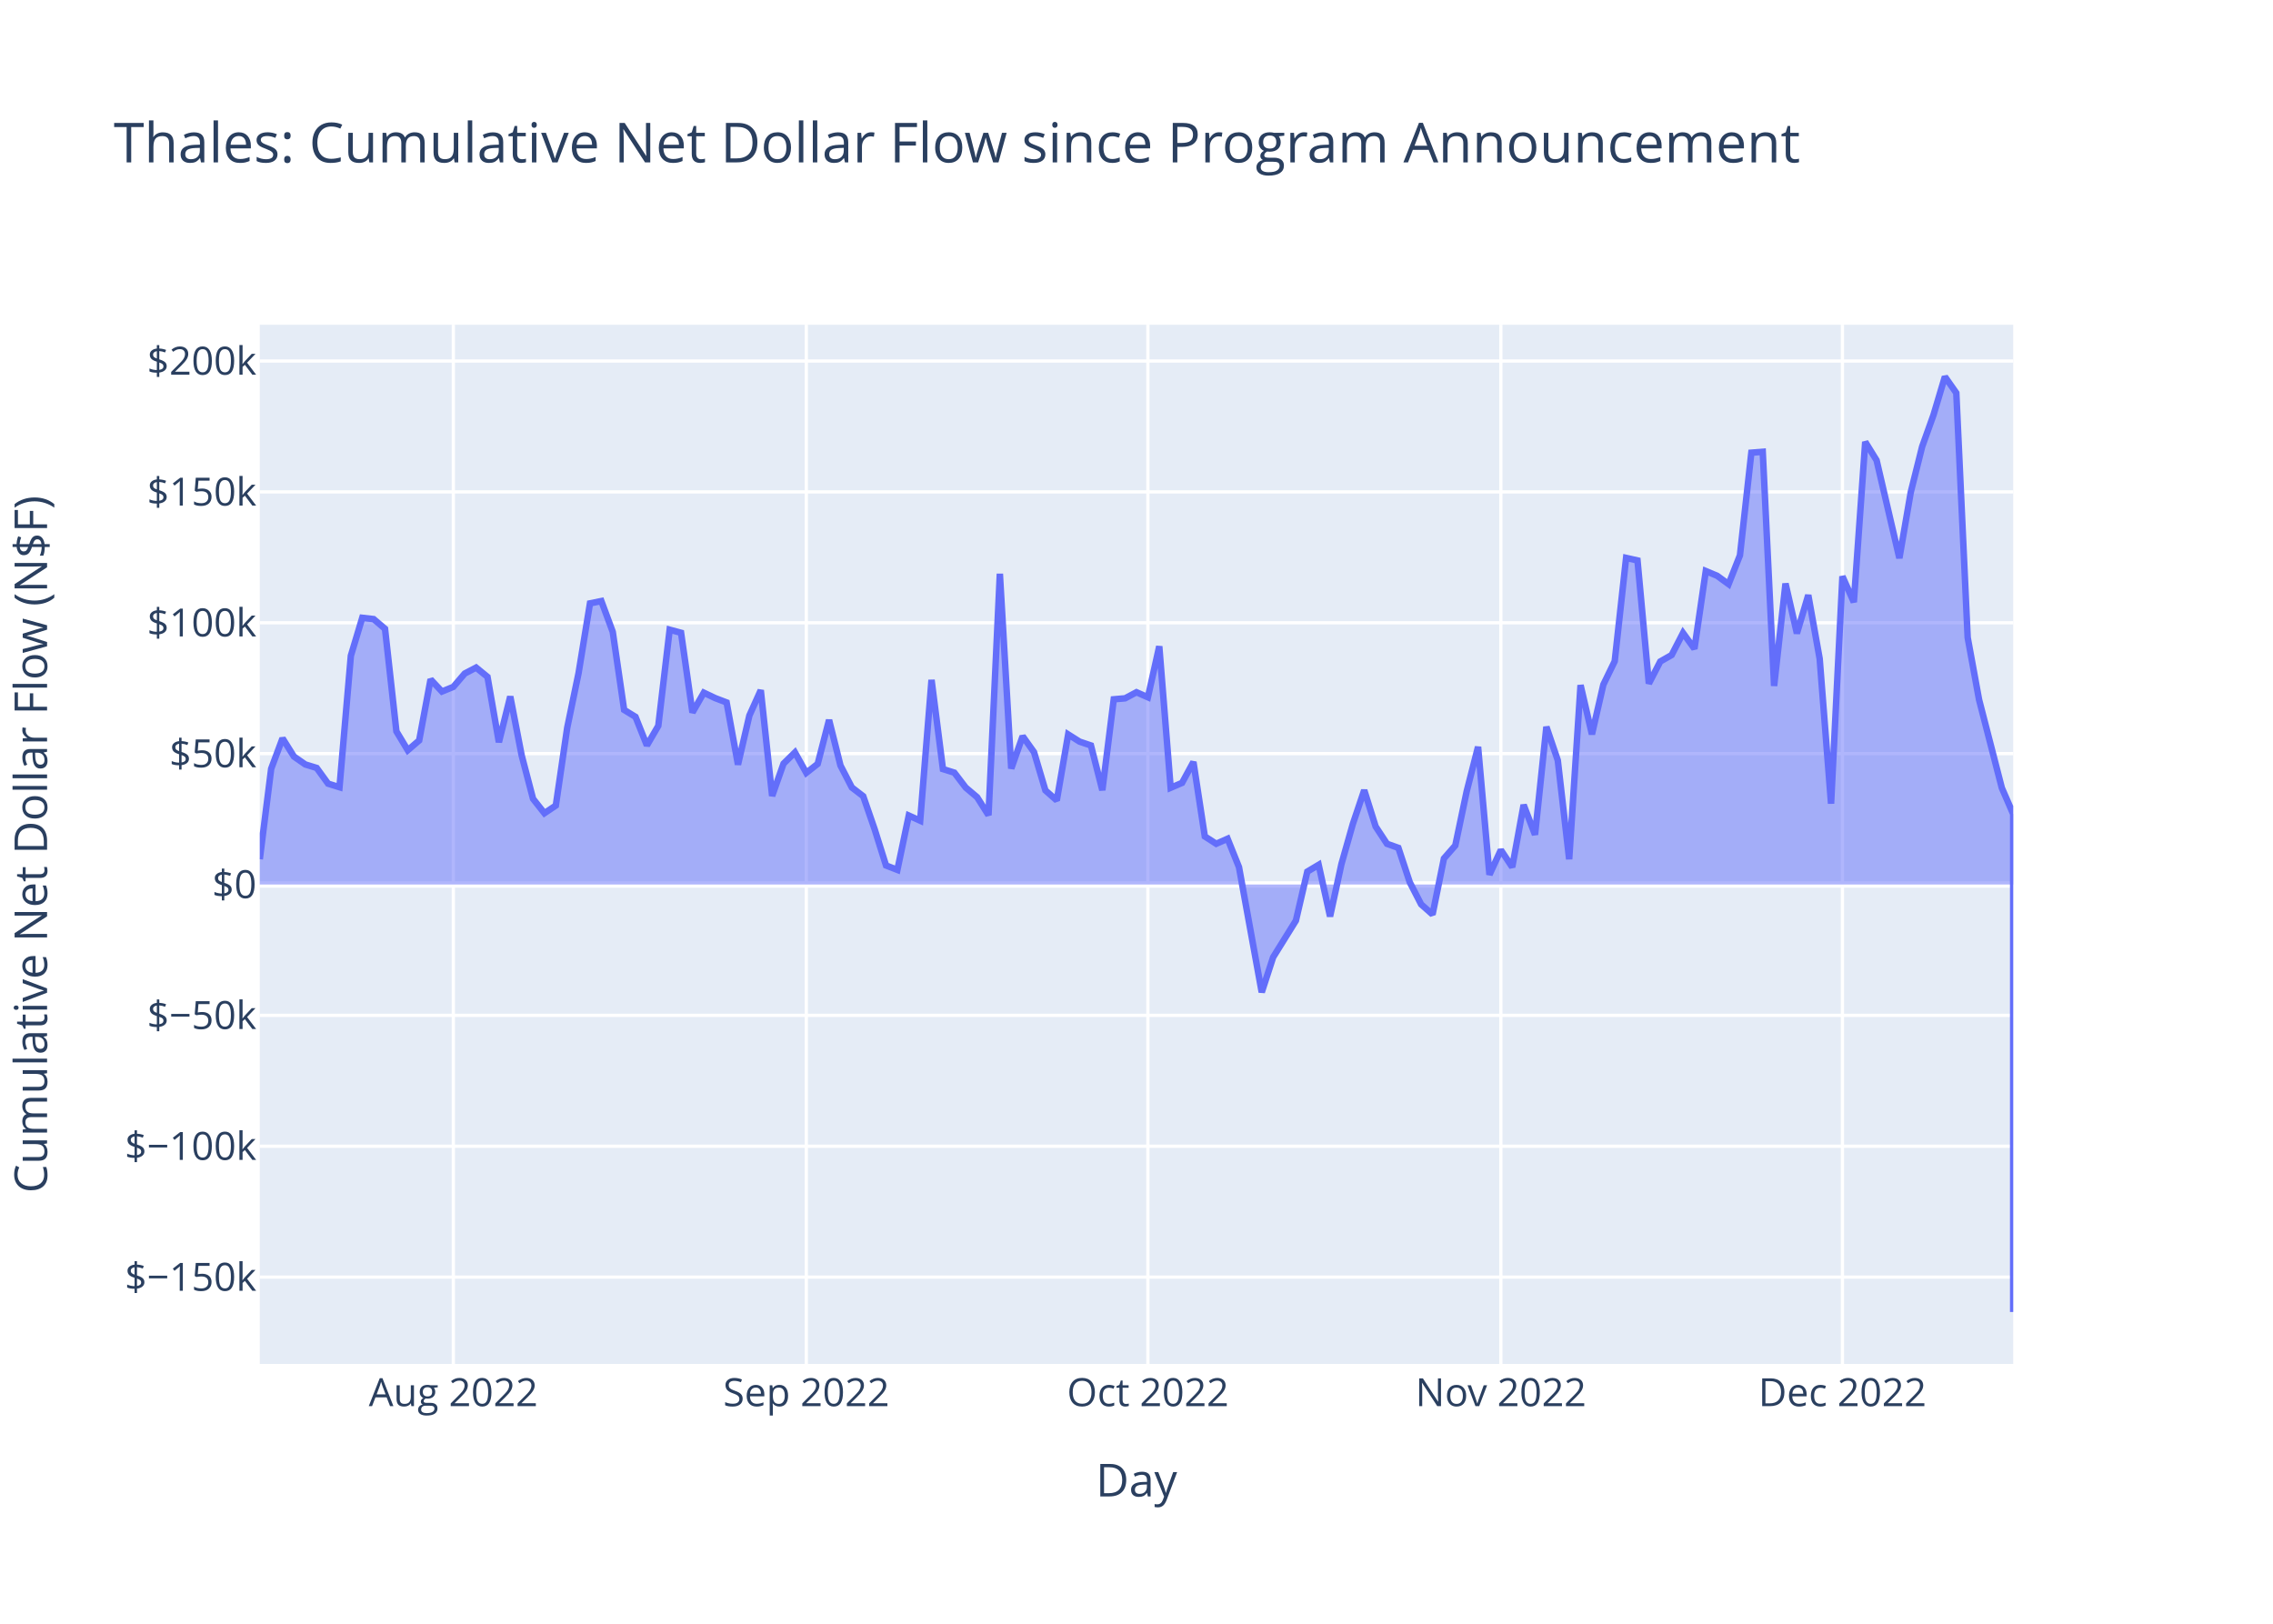
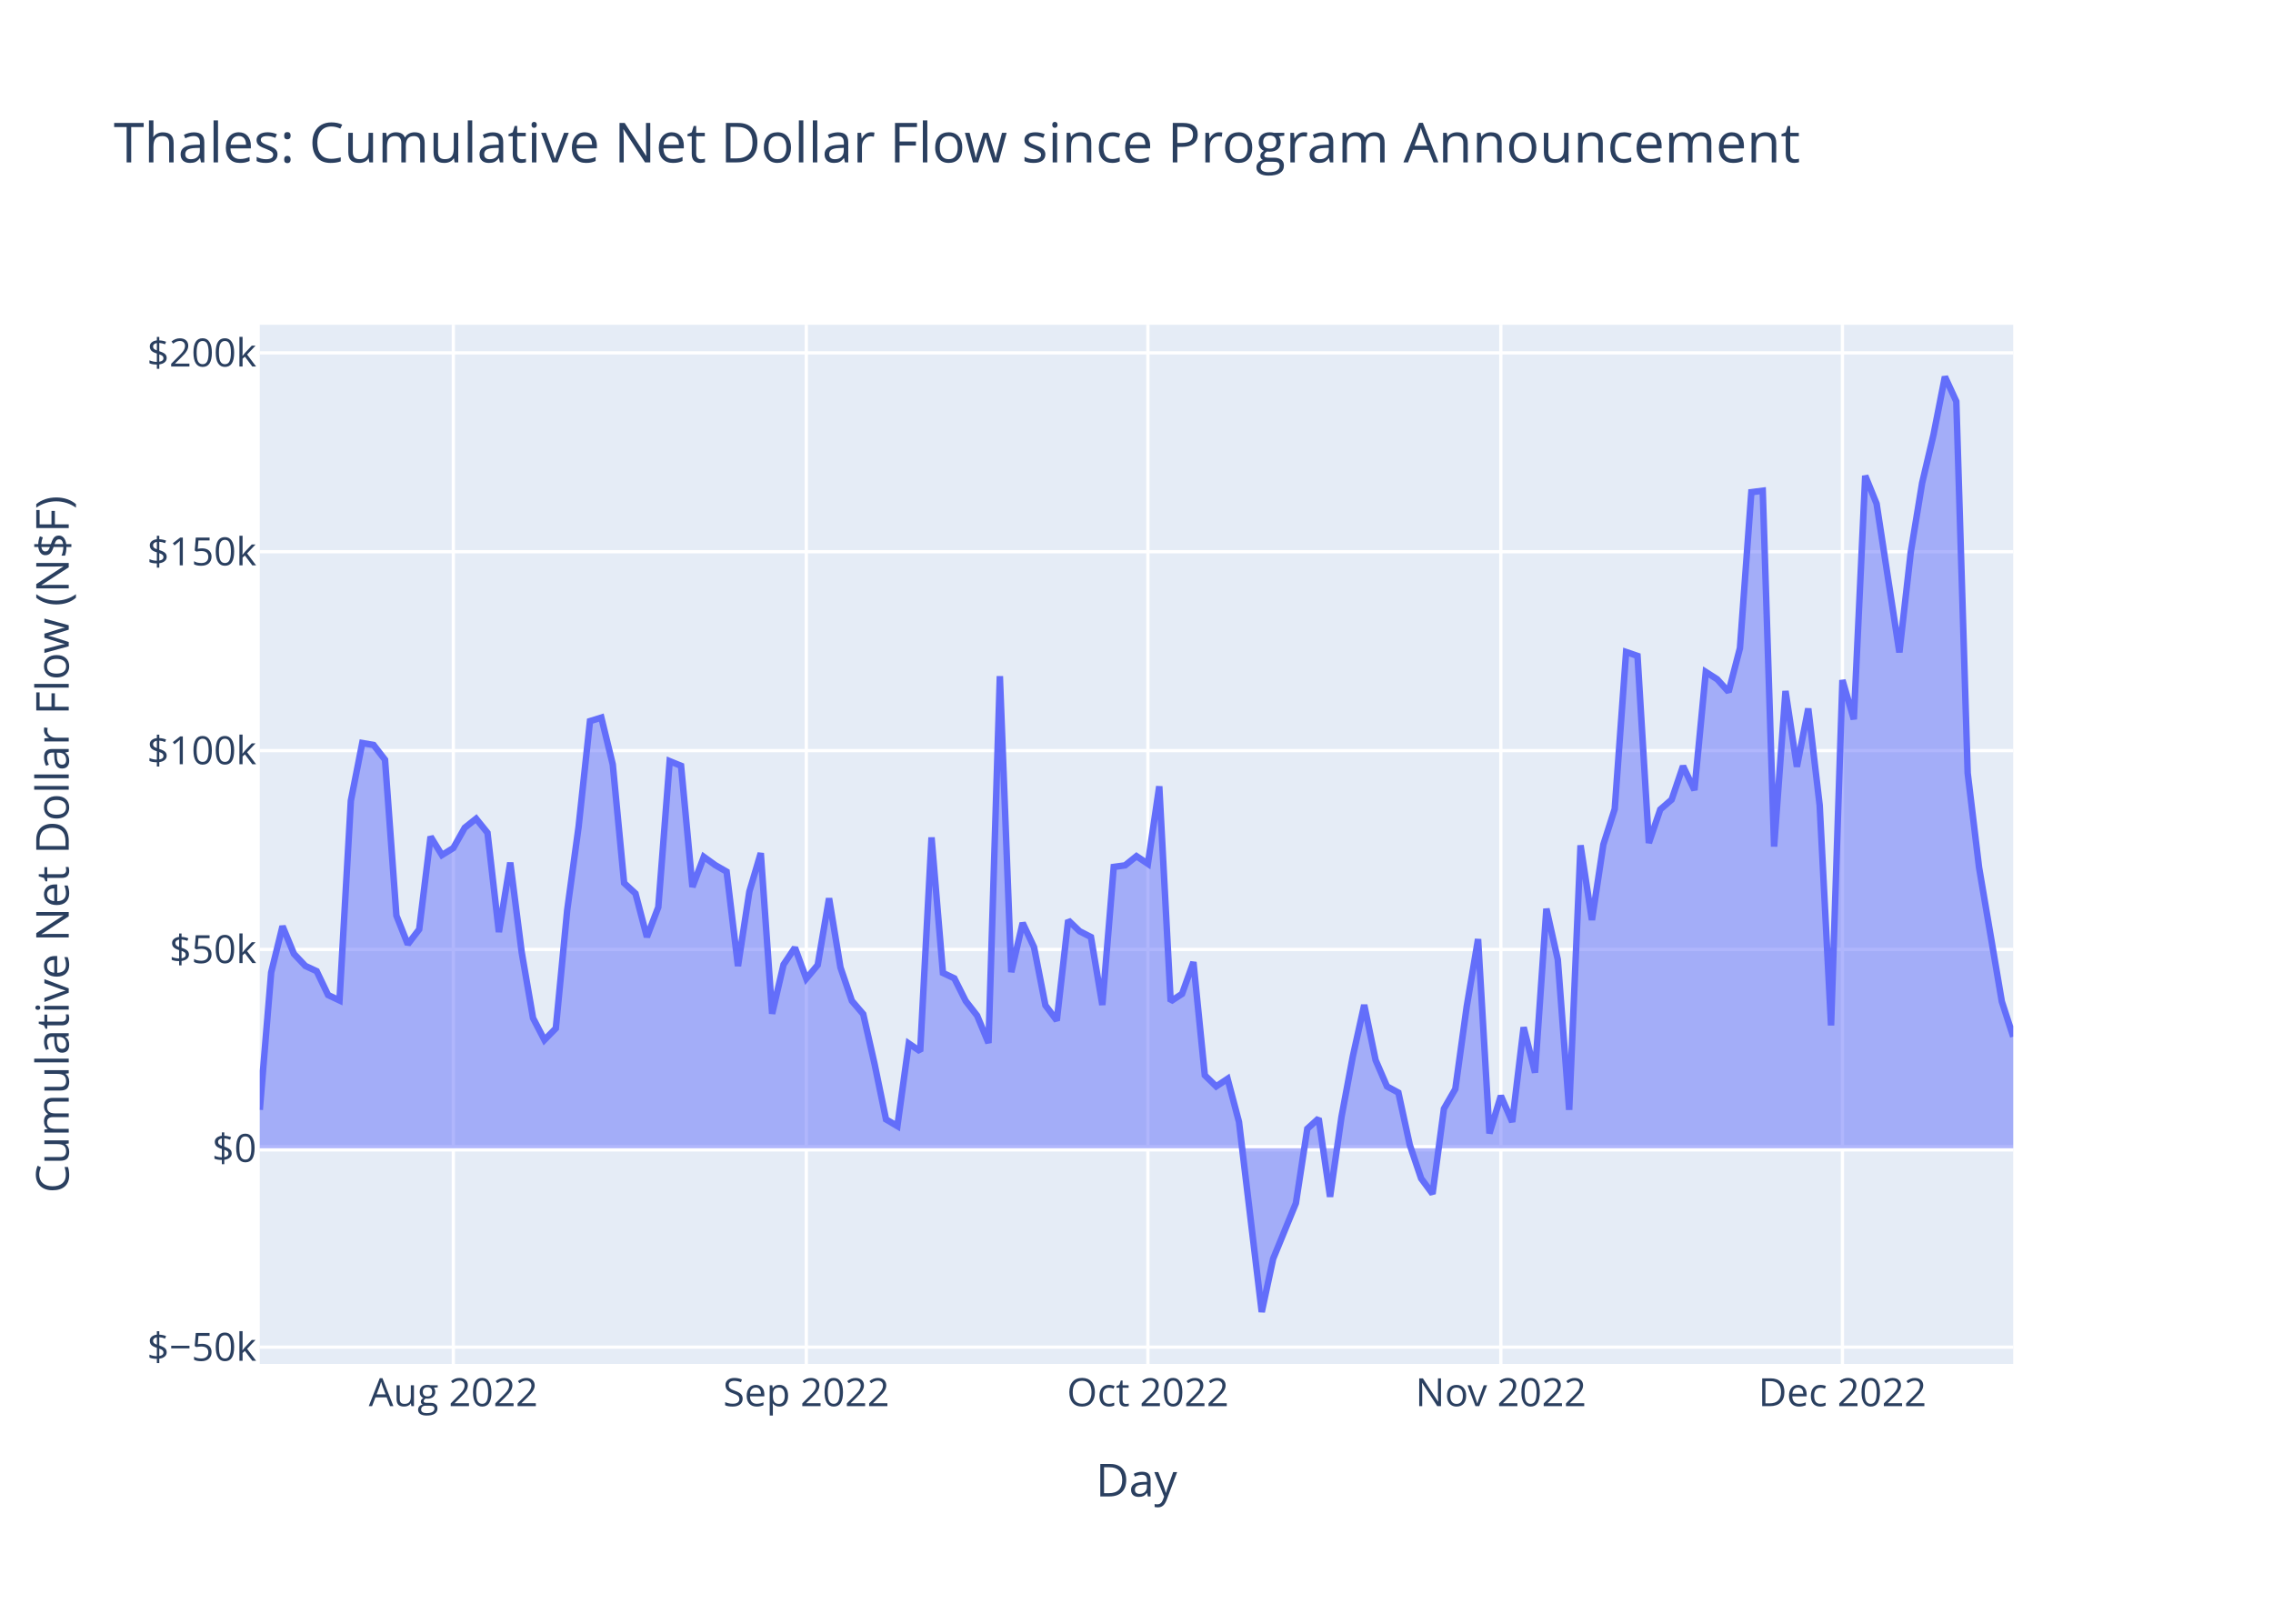
<svg xmlns="http://www.w3.org/2000/svg" class="main-svg" width="700" height="500" style="" viewBox="0 0 700 500">
  <rect x="0" y="0" width="700" height="500" style="fill: rgb(255, 255, 255); fill-opacity: 1;" />
-   <defs id="defs-063182">
+   <defs id="defs-ae3187">
    <g class="clips">
-       <clipPath id="clip063182xyplot" class="plotclip">
+       <clipPath id="clipae3187xyplot" class="plotclip">
        <rect width="540" height="320" />
      </clipPath>
-       <clipPath class="axesclip" id="clip063182x">
+       <clipPath class="axesclip" id="clipae3187x">
        <rect x="80" y="0" width="540" height="500" />
      </clipPath>
-       <clipPath class="axesclip" id="clip063182y">
+       <clipPath class="axesclip" id="clipae3187y">
        <rect x="0" y="100" width="700" height="320" />
      </clipPath>
-       <clipPath class="axesclip" id="clip063182xy">
+       <clipPath class="axesclip" id="clipae3187xy">
        <rect x="80" y="100" width="540" height="320" />
      </clipPath>
    </g>
    <g class="gradients" />
    <g class="patterns" />
  </defs>
  <g class="bglayer">
    <rect class="bg" x="80" y="100" width="540" height="320" style="fill: rgb(229, 236, 246); fill-opacity: 1; stroke-width: 0;" />
  </g>
  <g class="layer-below">
    <g class="imagelayer" />
    <g class="shapelayer" />
  </g>
  <g class="cartesianlayer">
    <g class="subplot xy">
      <g class="layer-subplot">
        <g class="shapelayer" />
        <g class="imagelayer" />
      </g>
      <g class="minor-gridlayer">
        <g class="x" />
        <g class="y" />
      </g>
      <g class="gridlayer">
        <g class="x">
          <path class="xgrid crisp" transform="translate(139.61,0)" d="M0,100v320" style="stroke: rgb(255, 255, 255); stroke-opacity: 1; stroke-width: 1px;" />
          <path class="xgrid crisp" transform="translate(248.31,0)" d="M0,100v320" style="stroke: rgb(255, 255, 255); stroke-opacity: 1; stroke-width: 1px;" />
          <path class="xgrid crisp" transform="translate(353.51,0)" d="M0,100v320" style="stroke: rgb(255, 255, 255); stroke-opacity: 1; stroke-width: 1px;" />
          <path class="xgrid crisp" transform="translate(462.21,0)" d="M0,100v320" style="stroke: rgb(255, 255, 255); stroke-opacity: 1; stroke-width: 1px;" />
          <path class="xgrid crisp" transform="translate(567.4,0)" d="M0,100v320" style="stroke: rgb(255, 255, 255); stroke-opacity: 1; stroke-width: 1px;" />
        </g>
        <g class="y">
-           <path class="ygrid crisp" transform="translate(0,393.26)" d="M80,0h540" style="stroke: rgb(255, 255, 255); stroke-opacity: 1; stroke-width: 1px;" />
-           <path class="ygrid crisp" transform="translate(0,352.96)" d="M80,0h540" style="stroke: rgb(255, 255, 255); stroke-opacity: 1; stroke-width: 1px;" />
-           <path class="ygrid crisp" transform="translate(0,312.66)" d="M80,0h540" style="stroke: rgb(255, 255, 255); stroke-opacity: 1; stroke-width: 1px;" />
-           <path class="ygrid crisp" transform="translate(0,232.06)" d="M80,0h540" style="stroke: rgb(255, 255, 255); stroke-opacity: 1; stroke-width: 1px;" />
-           <path class="ygrid crisp" transform="translate(0,191.77)" d="M80,0h540" style="stroke: rgb(255, 255, 255); stroke-opacity: 1; stroke-width: 1px;" />
-           <path class="ygrid crisp" transform="translate(0,151.47)" d="M80,0h540" style="stroke: rgb(255, 255, 255); stroke-opacity: 1; stroke-width: 1px;" />
-           <path class="ygrid crisp" transform="translate(0,111.17)" d="M80,0h540" style="stroke: rgb(255, 255, 255); stroke-opacity: 1; stroke-width: 1px;" />
+           <path class="ygrid crisp" transform="translate(0,414.83)" d="M80,0h540" style="stroke: rgb(255, 255, 255); stroke-opacity: 1; stroke-width: 1px;" />
+           <path class="ygrid crisp" transform="translate(0,292.36)" d="M80,0h540" style="stroke: rgb(255, 255, 255); stroke-opacity: 1; stroke-width: 1px;" />
+           <path class="ygrid crisp" transform="translate(0,231.13)" d="M80,0h540" style="stroke: rgb(255, 255, 255); stroke-opacity: 1; stroke-width: 1px;" />
+           <path class="ygrid crisp" transform="translate(0,169.89)" d="M80,0h540" style="stroke: rgb(255, 255, 255); stroke-opacity: 1; stroke-width: 1px;" />
+           <path class="ygrid crisp" transform="translate(0,108.66)" d="M80,0h540" style="stroke: rgb(255, 255, 255); stroke-opacity: 1; stroke-width: 1px;" />
        </g>
      </g>
      <g class="zerolinelayer">
-         <path class="yzl zl crisp" transform="translate(0,272.36)" d="M80,0h540" style="stroke: rgb(255, 255, 255); stroke-opacity: 1; stroke-width: 2px;" />
+         <path class="yzl zl crisp" transform="translate(0,353.59)" d="M80,0h540" style="stroke: rgb(255, 255, 255); stroke-opacity: 1; stroke-width: 2px;" />
      </g>
      <path class="xlines-below" />
      <path class="ylines-below" />
      <g class="overlines-below" />
      <g class="xaxislayer-below" />
      <g class="yaxislayer-below" />
      <g class="overaxes-below" />
-       <g class="plot" transform="translate(80,100)" clip-path="url(#clip063182xyplot)">
+       <g class="plot" transform="translate(80,100)" clip-path="url(#clipae3187xyplot)">
        <g class="scatterlayer mlayer">
-           <g class="trace scatter trace411d9a" style="stroke-miterlimit: 2;">
+           <g class="trace scatter trace40f3aa" style="stroke-miterlimit: 2;">
            <g class="fills">
              <g>
-                 <path class="js-fill" d="M540,172.36L0,172.36L0,164.56L3.51,136.73L7.01,127.36L10.52,132.96L14.03,135.4L17.53,136.47L21.04,141.31L24.55,142.4L28.05,101.93L31.56,90.24L35.06,90.64L38.57,93.62L42.08,125.21L45.58,131.02L49.09,128L52.6,109.21L56.1,112.94L59.61,111.51L63.12,107.4L66.62,105.57L70.13,108.43L73.64,128.54L77.14,114.47L80.65,132.59L84.16,145.98L87.66,150.41L91.17,148.05L94.68,124.1L98.18,107.25L101.69,85.8L105.19,85.08L108.7,94.56L112.21,118.6L115.71,120.74L119.22,129.53L122.73,123.5L126.23,93.91L129.74,94.85L133.25,119.4L136.75,113.3L140.26,114.97L143.77,116.31L147.27,135.44L150.78,120.33L154.29,112.54L157.79,145.09L161.3,135.14L164.81,131.7L168.31,137.99L171.82,135.22L175.32,121.7L178.83,135.71L182.34,142.49L185.84,145.18L189.35,155.33L192.86,166.5L196.36,167.86L199.87,151.13L203.38,152.71L206.88,109.36L210.39,136.82L213.9,137.92L217.4,142.51L220.91,145.47L224.42,151.02L227.92,76.68L231.43,136.66L234.94,126.7L238.44,131.61L241.95,143.39L245.45,146.47L248.96,126.15L252.47,128.37L255.97,129.55L259.48,143.32L262.99,115.34L266.49,115.03L270,113.16L273.51,114.71L277.01,99.01L280.52,142.58L284.03,141.07L287.53,134.63L291.04,157.56L294.55,159.82L298.05,158.28L301.56,167.01L308.57,205.54L312.08,194.76L319.09,183.48L322.6,168.4L326.1,166.31L329.61,182.19L333.12,166.04L336.62,153.73L340.13,143.32L343.64,154.5L347.14,159.83L350.65,161.08L354.16,171.68L357.66,178.48L361.17,181.59L364.68,164.35L368.18,160.35L371.69,143.66L375.19,129.97L378.7,169.34L382.21,161.74L385.71,167.01L389.22,147.85L392.73,157.03L396.23,123.81L399.74,134.13L403.25,164.58L406.75,110.97L410.26,126.11L413.77,110.82L417.27,103.61L420.78,71.79L424.29,72.58L427.79,110.49L431.3,103.7L434.81,101.7L438.31,94.91L441.82,99.77L445.32,75.84L448.83,77.31L452.34,79.87L455.84,71L459.35,39.4L462.86,39.11L466.36,111.22L469.87,79.69L473.38,95.04L476.88,83.25L480.39,102.83L483.9,147.47L487.4,77.48L490.91,85.42L494.42,36.07L497.92,41.74L504.94,71.87L508.44,51.58L511.95,37.54L515.45,27.76L518.96,16L522.47,21.01L525.97,96.31L529.48,115.46L536.49,142.62L540,150.69L540,304" style="fill: rgb(99, 110, 250); fill-opacity: 0.5; stroke-width: 0;" />
+                 <path class="js-fill" d="M540,253.59L0,253.59L0,241.74L3.51,199.46L7.01,185.21L10.52,193.72L14.03,197.43L17.53,199.06L21.04,206.4L24.55,208.06L28.05,146.58L31.56,128.8L35.06,129.41L38.57,133.95L42.08,181.94L45.58,190.77L49.09,186.18L52.6,157.63L56.1,163.3L59.61,161.13L63.12,154.89L66.62,152.1L70.13,156.45L73.64,187.01L77.14,165.62L80.65,193.15L84.16,213.5L87.66,220.24L91.17,216.65L94.68,180.25L98.18,154.65L101.69,122.06L105.19,120.97L108.7,135.37L112.21,171.91L115.71,175.15L119.22,188.52L122.73,179.35L126.23,134.38L129.74,135.81L133.25,173.12L136.75,163.85L140.26,166.39L143.77,168.41L147.27,197.49L150.78,174.54L154.29,162.7L157.79,212.16L161.3,197.03L164.81,191.81L168.31,201.36L171.82,197.16L175.32,176.62L178.83,197.9L182.34,208.19L185.84,212.28L189.35,227.71L192.86,244.69L196.36,246.76L199.87,221.33L203.38,223.72L206.88,157.86L210.39,199.59L213.9,201.26L217.4,208.23L220.91,212.73L224.42,221.17L227.92,108.21L231.43,199.35L234.94,184.21L238.44,191.67L241.95,209.57L245.45,214.25L248.96,183.38L252.47,186.75L255.97,188.54L259.48,209.46L262.99,166.95L266.49,166.47L270,163.64L273.51,165.99L277.01,142.13L280.52,208.35L284.03,206.04L287.53,196.26L291.04,231.11L294.55,234.53L298.05,232.2L301.56,245.46L308.57,304L312.08,287.62L319.09,270.49L322.6,247.58L326.1,244.4L329.61,268.53L333.12,243.98L336.62,225.29L340.13,209.46L343.64,226.46L347.14,234.54L350.65,236.45L354.16,252.55L357.66,262.88L361.17,267.62L364.68,241.42L368.18,235.34L371.69,209.98L375.19,189.18L378.7,249.01L382.21,237.45L385.71,245.47L389.22,216.34L392.73,230.29L396.23,179.82L399.74,195.5L403.25,241.76L406.75,160.3L410.26,183.3L413.77,160.08L417.27,149.13L420.78,100.77L424.29,101.97L427.79,159.58L431.3,149.26L434.81,146.22L438.31,135.91L441.82,143.29L445.32,106.92L448.83,109.16L452.34,113.05L455.84,99.57L459.35,51.55L462.86,51.11L466.36,160.69L469.87,112.78L473.38,136.1L476.88,118.18L480.39,147.94L483.9,215.76L487.4,109.42L490.91,121.49L494.42,46.5L497.92,55.11L504.94,100.89L508.44,70.07L511.95,48.72L515.45,33.86L518.96,16L522.47,23.61L525.97,138.04L529.48,167.14L536.49,208.4L540,219.23" style="fill: rgb(99, 110, 250); fill-opacity: 0.5; stroke-width: 0;" />
              </g>
            </g>
            <g class="errorbars" />
            <g class="lines">
-               <path class="js-line" d="M0,164.56L3.51,136.73L7.01,127.36L10.52,132.96L14.03,135.4L17.53,136.47L21.04,141.31L24.55,142.4L28.05,101.93L31.56,90.24L35.06,90.64L38.57,93.62L42.08,125.21L45.58,131.02L49.09,128L52.6,109.21L56.1,112.94L59.61,111.51L63.12,107.4L66.62,105.57L70.13,108.43L73.64,128.54L77.14,114.47L80.65,132.59L84.16,145.98L87.66,150.41L91.17,148.05L94.68,124.1L98.18,107.25L101.69,85.8L105.19,85.08L108.7,94.56L112.21,118.6L115.71,120.74L119.22,129.53L122.73,123.5L126.23,93.91L129.74,94.85L133.25,119.4L136.75,113.3L140.26,114.97L143.77,116.31L147.27,135.44L150.78,120.33L154.29,112.54L157.79,145.09L161.3,135.14L164.81,131.7L168.31,137.99L171.82,135.22L175.32,121.7L178.83,135.71L182.34,142.49L185.84,145.18L189.35,155.33L192.86,166.5L196.36,167.86L199.87,151.13L203.38,152.71L206.88,109.36L210.39,136.82L213.9,137.92L217.4,142.51L220.91,145.47L224.42,151.02L227.92,76.68L231.43,136.66L234.94,126.7L238.44,131.61L241.95,143.39L245.45,146.47L248.96,126.15L252.47,128.37L255.97,129.55L259.48,143.32L262.99,115.34L266.49,115.03L270,113.16L273.51,114.71L277.01,99.01L280.52,142.58L284.03,141.07L287.53,134.63L291.04,157.56L294.55,159.82L298.05,158.28L301.56,167.01L308.57,205.54L312.08,194.76L319.09,183.48L322.6,168.4L326.1,166.31L329.61,182.19L333.12,166.04L336.62,153.73L340.13,143.32L343.64,154.5L347.14,159.83L350.65,161.08L354.16,171.68L357.66,178.48L361.17,181.59L364.68,164.35L368.18,160.35L371.69,143.66L375.19,129.97L378.7,169.34L382.21,161.74L385.71,167.01L389.22,147.85L392.73,157.03L396.23,123.81L399.74,134.13L403.25,164.58L406.75,110.97L410.26,126.11L413.77,110.82L417.27,103.61L420.78,71.79L424.29,72.58L427.79,110.49L431.3,103.7L434.81,101.7L438.31,94.91L441.82,99.77L445.32,75.84L448.83,77.31L452.34,79.87L455.84,71L459.35,39.4L462.86,39.11L466.36,111.22L469.87,79.69L473.38,95.04L476.88,83.25L480.39,102.83L483.9,147.47L487.4,77.48L490.91,85.42L494.42,36.07L497.92,41.74L504.94,71.87L508.44,51.58L511.95,37.54L515.45,27.76L518.96,16L522.47,21.01L525.97,96.31L529.48,115.46L536.49,142.62L540,150.69L540,304" style="vector-effect: non-scaling-stroke; fill: none; stroke: rgb(99, 110, 250); stroke-opacity: 1; stroke-width: 2px; opacity: 1;" />
+               <path class="js-line" d="M0,241.74L3.51,199.46L7.01,185.21L10.52,193.72L14.03,197.43L17.53,199.06L21.04,206.4L24.55,208.06L28.05,146.58L31.56,128.8L35.06,129.41L38.57,133.95L42.08,181.94L45.58,190.77L49.09,186.18L52.6,157.63L56.1,163.3L59.61,161.13L63.12,154.89L66.62,152.1L70.13,156.45L73.64,187.01L77.14,165.62L80.65,193.15L84.16,213.5L87.66,220.24L91.17,216.65L94.68,180.25L98.18,154.65L101.69,122.06L105.19,120.97L108.7,135.37L112.21,171.91L115.71,175.15L119.22,188.52L122.73,179.35L126.23,134.38L129.74,135.81L133.25,173.12L136.75,163.85L140.26,166.39L143.77,168.41L147.27,197.49L150.78,174.54L154.29,162.7L157.79,212.16L161.3,197.03L164.81,191.81L168.31,201.36L171.82,197.16L175.32,176.62L178.83,197.9L182.34,208.19L185.84,212.28L189.35,227.71L192.86,244.69L196.36,246.76L199.87,221.33L203.38,223.72L206.88,157.86L210.39,199.59L213.9,201.26L217.4,208.23L220.91,212.73L224.42,221.17L227.92,108.21L231.43,199.35L234.94,184.21L238.44,191.67L241.95,209.57L245.45,214.25L248.96,183.38L252.47,186.75L255.97,188.54L259.48,209.46L262.99,166.95L266.49,166.47L270,163.64L273.51,165.99L277.01,142.13L280.52,208.35L284.03,206.04L287.53,196.26L291.04,231.11L294.55,234.53L298.05,232.2L301.56,245.46L308.57,304L312.08,287.62L319.09,270.49L322.6,247.58L326.1,244.4L329.61,268.53L333.12,243.98L336.62,225.29L340.13,209.46L343.64,226.46L347.14,234.54L350.65,236.45L354.16,252.55L357.66,262.88L361.17,267.62L364.68,241.42L368.18,235.34L371.69,209.98L375.19,189.18L378.7,249.01L382.21,237.45L385.71,245.47L389.22,216.34L392.73,230.29L396.23,179.82L399.74,195.5L403.25,241.76L406.75,160.3L410.26,183.3L413.77,160.08L417.27,149.13L420.78,100.77L424.29,101.97L427.79,159.58L431.3,149.26L434.81,146.22L438.31,135.91L441.82,143.29L445.32,106.92L448.83,109.16L452.34,113.05L455.84,99.57L459.35,51.55L462.86,51.11L466.36,160.69L469.87,112.78L473.38,136.1L476.88,118.18L480.39,147.94L483.9,215.76L487.4,109.42L490.91,121.49L494.42,46.5L497.92,55.11L504.94,100.89L508.44,70.07L511.95,48.72L515.45,33.86L518.96,16L522.47,23.61L525.97,138.04L529.48,167.14L536.49,208.4L540,219.23" style="vector-effect: non-scaling-stroke; fill: none; stroke: rgb(99, 110, 250); stroke-opacity: 1; stroke-width: 2px; opacity: 1;" />
            </g>
            <g class="points" />
            <g class="text" />
          </g>
        </g>
      </g>
      <g class="overplot" />
      <path class="xlines-above crisp" d="M0,0" style="fill: none;" />
      <path class="ylines-above crisp" d="M0,0" style="fill: none;" />
      <g class="overlines-above" />
      <g class="xaxislayer-above">
        <g class="xtick">
          <text text-anchor="middle" x="0" y="433" transform="translate(139.61,0)" style="font-family: 'Open Sans', verdana, arial, sans-serif; font-size: 12px; fill: rgb(42, 63, 95); fill-opacity: 1; white-space: pre; opacity: 1;">Aug 2022</text>
        </g>
        <g class="xtick">
          <text text-anchor="middle" x="0" y="433" style="font-family: 'Open Sans', verdana, arial, sans-serif; font-size: 12px; fill: rgb(42, 63, 95); fill-opacity: 1; white-space: pre; opacity: 1;" transform="translate(248.31,0)">Sep 2022</text>
        </g>
        <g class="xtick">
          <text text-anchor="middle" x="0" y="433" style="font-family: 'Open Sans', verdana, arial, sans-serif; font-size: 12px; fill: rgb(42, 63, 95); fill-opacity: 1; white-space: pre; opacity: 1;" transform="translate(353.51,0)">Oct 2022</text>
        </g>
        <g class="xtick">
          <text text-anchor="middle" x="0" y="433" style="font-family: 'Open Sans', verdana, arial, sans-serif; font-size: 12px; fill: rgb(42, 63, 95); fill-opacity: 1; white-space: pre; opacity: 1;" transform="translate(462.21,0)">Nov 2022</text>
        </g>
        <g class="xtick">
          <text text-anchor="middle" x="0" y="433" style="font-family: 'Open Sans', verdana, arial, sans-serif; font-size: 12px; fill: rgb(42, 63, 95); fill-opacity: 1; white-space: pre; opacity: 1;" transform="translate(567.4,0)">Dec 2022</text>
        </g>
      </g>
      <g class="yaxislayer-above">
        <g class="ytick">
-           <text text-anchor="end" x="79" y="4.2" transform="translate(0,393.26)" style="font-family: 'Open Sans', verdana, arial, sans-serif; font-size: 12px; fill: rgb(42, 63, 95); fill-opacity: 1; white-space: pre; opacity: 1;">$−150k</text>
+           <text text-anchor="end" x="79" y="4.2" transform="translate(0,414.83)" style="font-family: 'Open Sans', verdana, arial, sans-serif; font-size: 12px; fill: rgb(42, 63, 95); fill-opacity: 1; white-space: pre; opacity: 1;">$−50k</text>
        </g>
        <g class="ytick">
-           <text text-anchor="end" x="79" y="4.2" style="font-family: 'Open Sans', verdana, arial, sans-serif; font-size: 12px; fill: rgb(42, 63, 95); fill-opacity: 1; white-space: pre; opacity: 1;" transform="translate(0,352.96)">$−100k</text>
+           <text text-anchor="end" x="79" y="4.2" style="font-family: 'Open Sans', verdana, arial, sans-serif; font-size: 12px; fill: rgb(42, 63, 95); fill-opacity: 1; white-space: pre; opacity: 1;" transform="translate(0,353.59)">$0</text>
        </g>
        <g class="ytick">
-           <text text-anchor="end" x="79" y="4.2" style="font-family: 'Open Sans', verdana, arial, sans-serif; font-size: 12px; fill: rgb(42, 63, 95); fill-opacity: 1; white-space: pre; opacity: 1;" transform="translate(0,312.66)">$−50k</text>
+           <text text-anchor="end" x="79" y="4.2" style="font-family: 'Open Sans', verdana, arial, sans-serif; font-size: 12px; fill: rgb(42, 63, 95); fill-opacity: 1; white-space: pre; opacity: 1;" transform="translate(0,292.36)">$50k</text>
        </g>
        <g class="ytick">
-           <text text-anchor="end" x="79" y="4.2" style="font-family: 'Open Sans', verdana, arial, sans-serif; font-size: 12px; fill: rgb(42, 63, 95); fill-opacity: 1; white-space: pre; opacity: 1;" transform="translate(0,272.36)">$0</text>
+           <text text-anchor="end" x="79" y="4.2" style="font-family: 'Open Sans', verdana, arial, sans-serif; font-size: 12px; fill: rgb(42, 63, 95); fill-opacity: 1; white-space: pre; opacity: 1;" transform="translate(0,231.13)">$100k</text>
        </g>
        <g class="ytick">
-           <text text-anchor="end" x="79" y="4.2" style="font-family: 'Open Sans', verdana, arial, sans-serif; font-size: 12px; fill: rgb(42, 63, 95); fill-opacity: 1; white-space: pre; opacity: 1;" transform="translate(0,232.06)">$50k</text>
+           <text text-anchor="end" x="79" y="4.2" style="font-family: 'Open Sans', verdana, arial, sans-serif; font-size: 12px; fill: rgb(42, 63, 95); fill-opacity: 1; white-space: pre; opacity: 1;" transform="translate(0,169.89)">$150k</text>
        </g>
        <g class="ytick">
-           <text text-anchor="end" x="79" y="4.2" style="font-family: 'Open Sans', verdana, arial, sans-serif; font-size: 12px; fill: rgb(42, 63, 95); fill-opacity: 1; white-space: pre; opacity: 1;" transform="translate(0,191.77)">$100k</text>
-         </g>
-         <g class="ytick">
-           <text text-anchor="end" x="79" y="4.2" style="font-family: 'Open Sans', verdana, arial, sans-serif; font-size: 12px; fill: rgb(42, 63, 95); fill-opacity: 1; white-space: pre; opacity: 1;" transform="translate(0,151.47)">$150k</text>
-         </g>
-         <g class="ytick">
-           <text text-anchor="end" x="79" y="4.2" style="font-family: 'Open Sans', verdana, arial, sans-serif; font-size: 12px; fill: rgb(42, 63, 95); fill-opacity: 1; white-space: pre; opacity: 1;" transform="translate(0,111.17)">$200k</text>
+           <text text-anchor="end" x="79" y="4.2" style="font-family: 'Open Sans', verdana, arial, sans-serif; font-size: 12px; fill: rgb(42, 63, 95); fill-opacity: 1; white-space: pre; opacity: 1;" transform="translate(0,108.66)">$200k</text>
        </g>
      </g>
      <g class="overaxes-above" />
    </g>
  </g>
  <g class="polarlayer" />
  <g class="smithlayer" />
  <g class="ternarylayer" />
  <g class="geolayer" />
  <g class="funnelarealayer" />
  <g class="pielayer" />
  <g class="iciclelayer" />
  <g class="treemaplayer" />
  <g class="sunburstlayer" />
  <g class="glimages" />
-   <defs id="topdefs-063182">
+   <defs id="topdefs-ae3187">
    <g class="clips" />
  </defs>
  <g class="layer-above">
    <g class="imagelayer" />
    <g class="shapelayer" />
  </g>
  <g class="infolayer">
    <g class="g-gtitle">
      <text class="gtitle" x="35" y="50" text-anchor="start" dy="0em" style="font-family: 'Open Sans', verdana, arial, sans-serif; font-size: 17px; fill: rgb(42, 63, 95); opacity: 1; font-weight: normal; white-space: pre;">Thales: Cumulative Net Dollar Flow since Program Announcement</text>
    </g>
    <g class="g-xtitle">
      <text class="xtitle" x="350" y="460.8" text-anchor="middle" style="font-family: 'Open Sans', verdana, arial, sans-serif; font-size: 14px; fill: rgb(42, 63, 95); opacity: 1; font-weight: normal; white-space: pre;">Day</text>
    </g>
    <g class="g-ytitle">
-       <text class="ytitle" transform="rotate(-90,14.49688,260)" x="14.497" y="260" text-anchor="middle" style="font-family: 'Open Sans', verdana, arial, sans-serif; font-size: 14px; fill: rgb(42, 63, 95); opacity: 1; font-weight: normal; white-space: pre;">Cumulative Net Dollar Flow (N$F)</text>
+       <text class="ytitle" transform="rotate(-90,21.16875,260)" x="21.169" y="260" text-anchor="middle" style="font-family: 'Open Sans', verdana, arial, sans-serif; font-size: 14px; fill: rgb(42, 63, 95); opacity: 1; font-weight: normal; white-space: pre;">Cumulative Net Dollar Flow (N$F)</text>
    </g>
  </g>
</svg>
